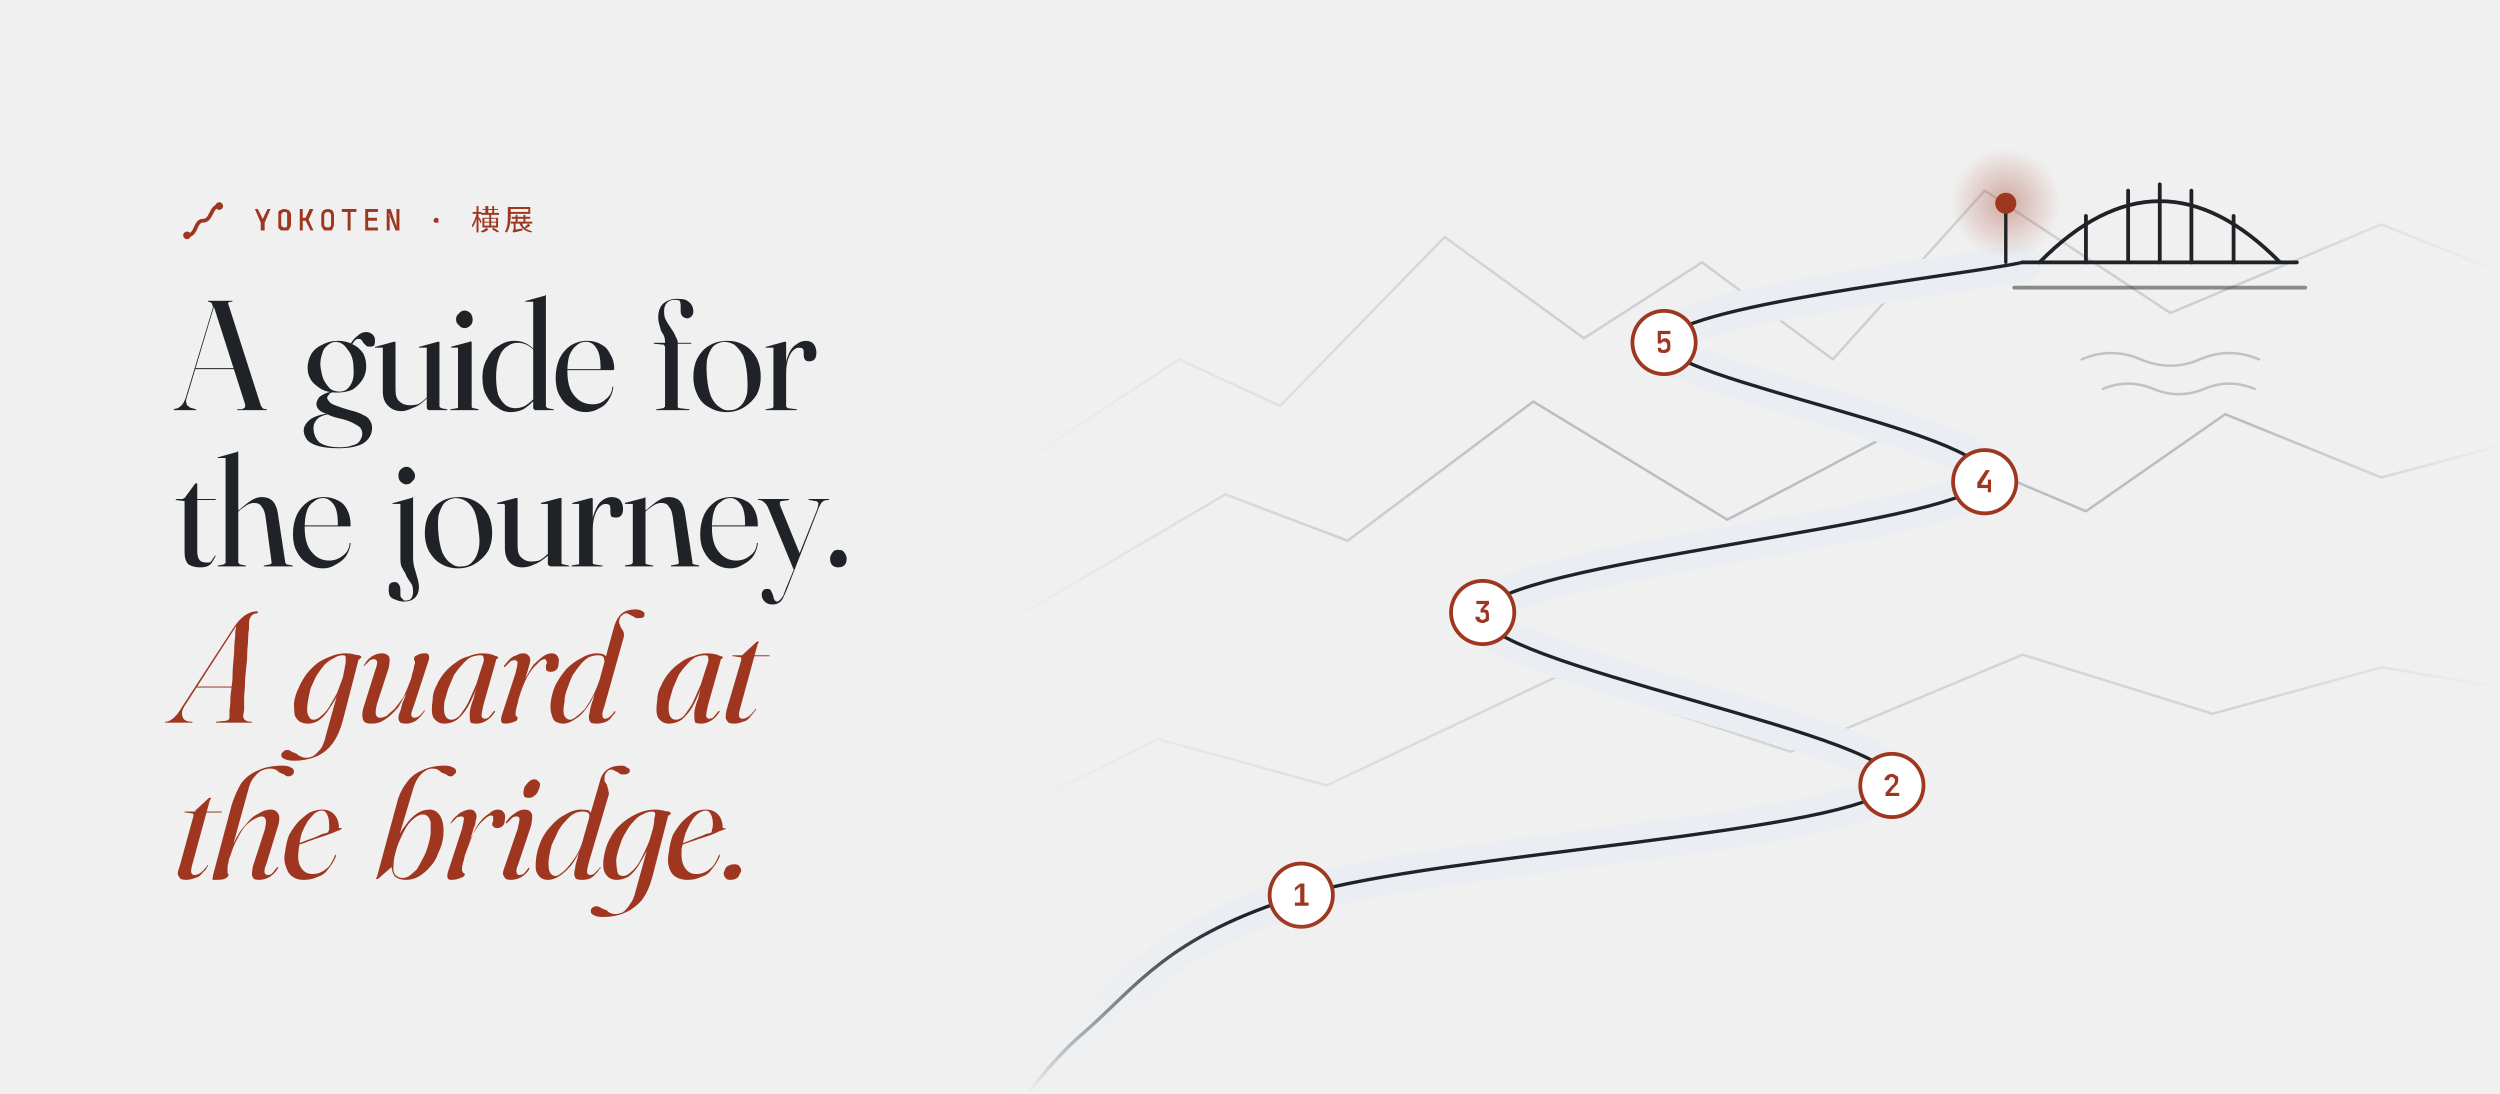
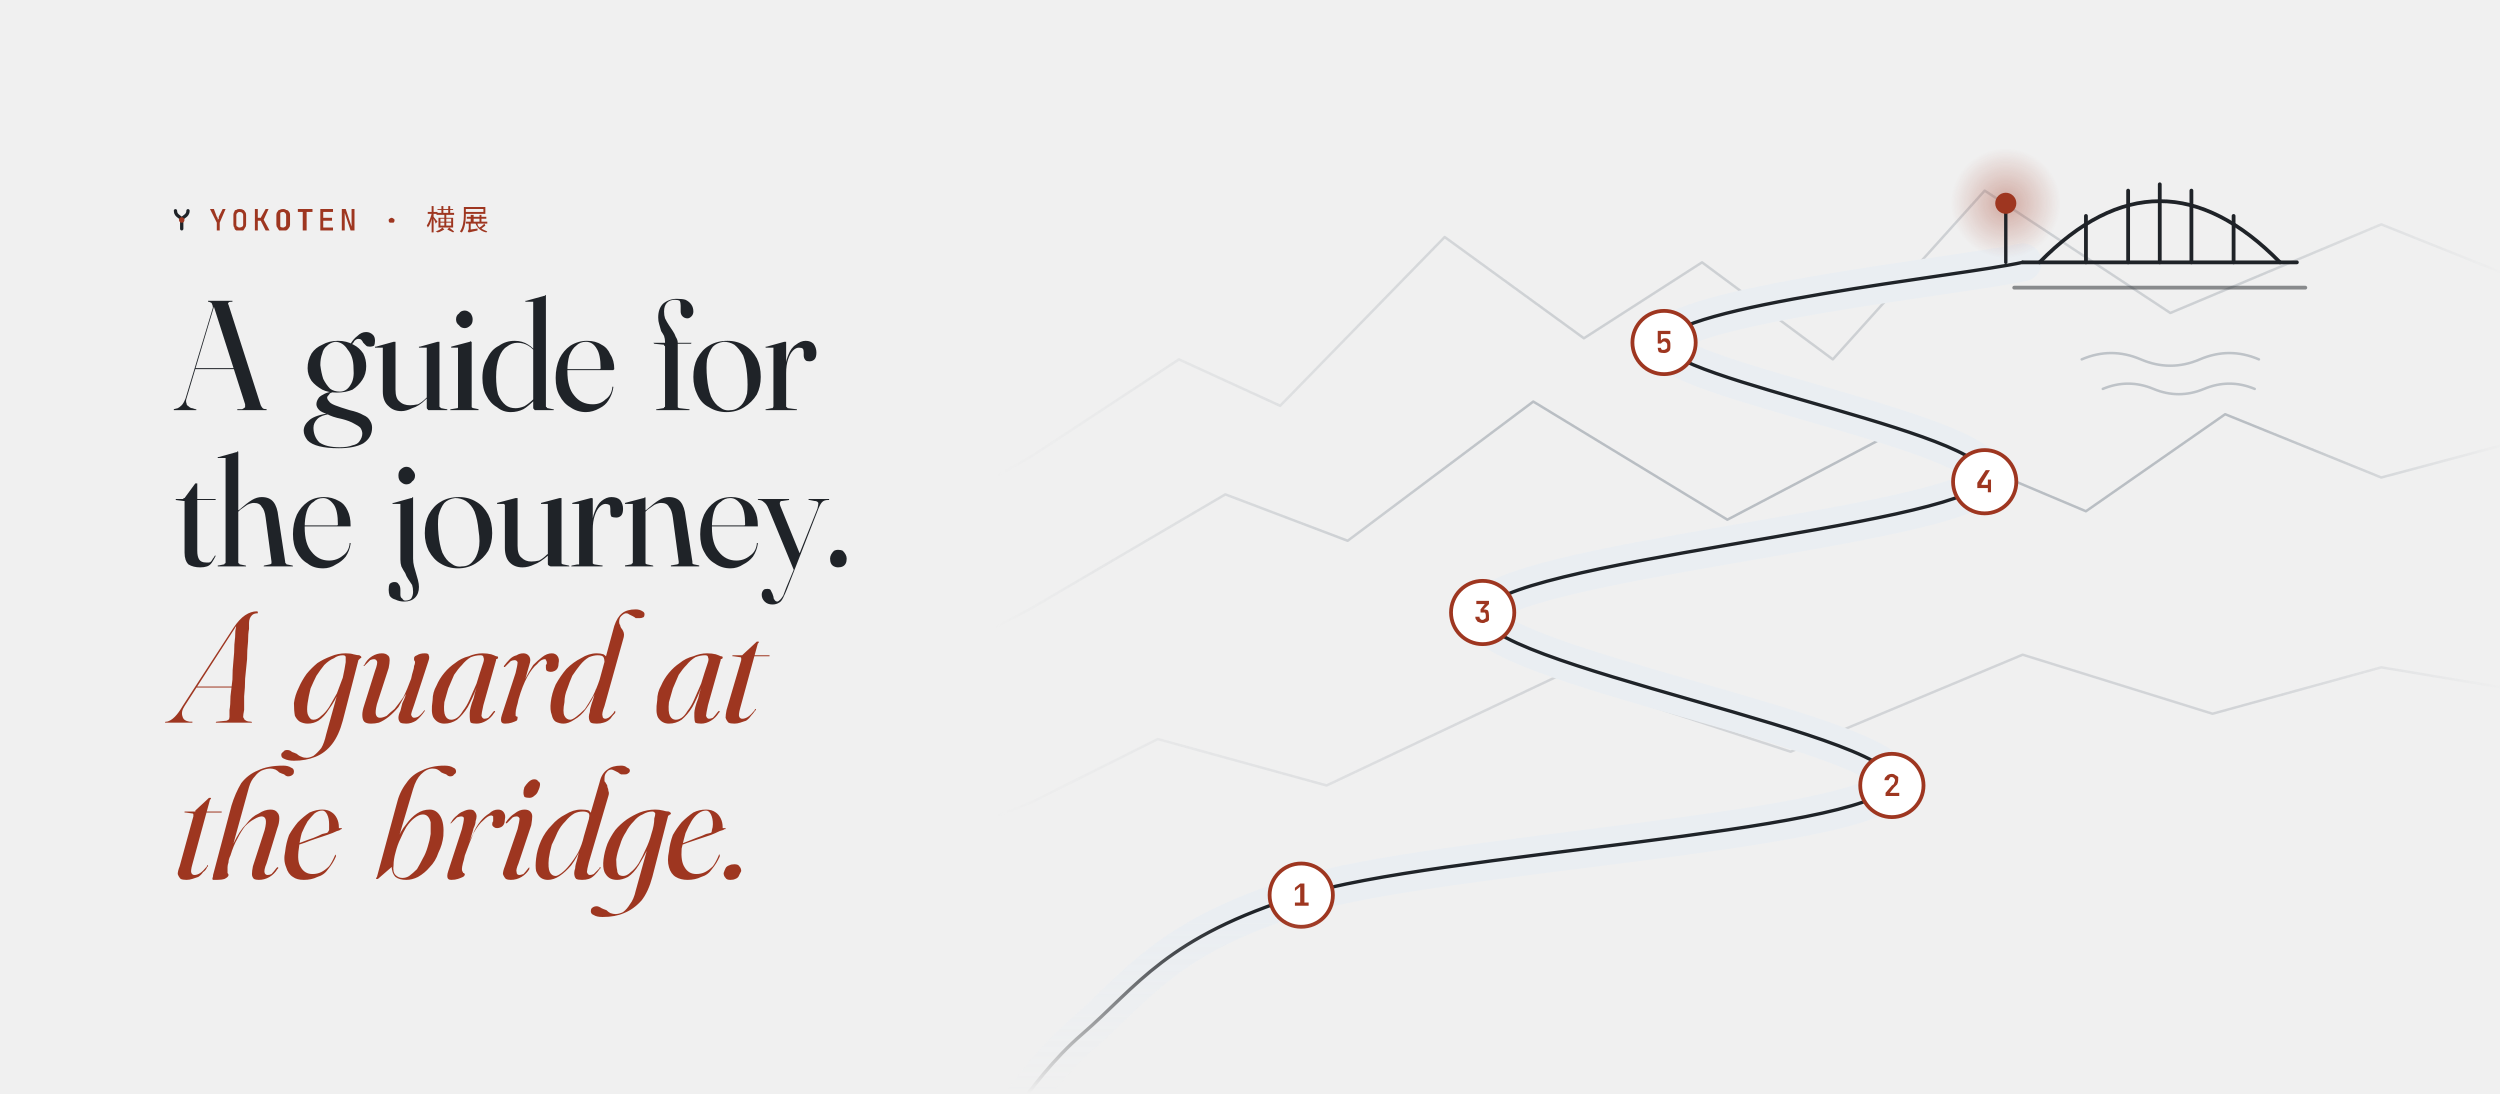
<svg xmlns="http://www.w3.org/2000/svg" viewBox="0 0 1280 560" width="1280" height="560" role="img" aria-label="yokoten: A guide for the journey. A guard at the bridge.">
  <defs>
    <linearGradient id="low" x1="0" x2="0" y1="0" y2="1">
      <stop offset=".84" stop-color="#fff" />
      <stop offset="1" stop-color="#fff" stop-opacity="0" />
    </linearGradient>
    <mask id="card">
      <rect width="1280" height="560" fill="url(#low)" />
    </mask>
    <linearGradient id="fade" x1="0" x2="1">
      <stop offset=".40" stop-color="#fff" stop-opacity="0" />
      <stop offset=".62" stop-color="#fff" />
      <stop offset=".9" stop-color="#fff" />
      <stop offset="1" stop-color="#fff" stop-opacity="0" />
    </linearGradient>
    <mask id="m">
      <rect width="1280" height="560" fill="url(#fade)" />
    </mask>
    <radialGradient id="halo">
      <stop offset="0" stop-color="#9e3620" stop-opacity=".38" />
      <stop offset="1" stop-color="#9e3620" stop-opacity="0" />
    </radialGradient>
  </defs>
  <style>
.ridge{fill:none;stroke:#8c959f;stroke-width:1.2;stroke-linejoin:round;stroke-linecap:round}
.road{fill:none;stroke:#1f2328;stroke-width:1.6;stroke-dasharray:.012 .008;stroke-linecap:round}
.ink{fill:none;stroke:#1f2328;stroke-linecap:round;stroke-linejoin:round}
@media (prefers-reduced-motion:no-preference){.road{animation:walk 40s linear infinite}.glow{animation:glow 3.6s ease-in-out infinite}}
@keyframes walk{to{stroke-dashoffset:-1}}
@keyframes glow{50%{opacity:.45}}
</style>
  <g mask="url(#card)">
    <g mask="url(#m)">
      <g transform="translate(528 22) scale(1.08)" class="ridge">
        <path d="M-60 230 L0 196 L70 150 L118 172 L196 92 L262 140 L318 104 L380 150 L452 70 L540 128 L640 86 L700 110" opacity=".35" />
        <path d="M-60 300 L0 268 L92 214 L150 236 L238 170 L330 226 L410 184 L500 222 L566 176 L640 206 L700 190" opacity=".55" />
        <path d="M-60 384 L0 360 L60 330 L140 352 L250 300 L360 336 L470 290 L560 318 L640 296 L700 306" opacity=".3" />
      </g>
    </g>
    <g transform="translate(528 22) scale(1.08)">
      <g class="ridge" opacity=".5">
        <path d="M498 150 q14 -6 28 0 t28 0 t28 0" />
        <path d="M508 164 q12 -5 24 0 t24 0 t24 0" />
      </g>
      <path d="M-30 540 C-21 528.3 -2.3 492.7 24 470 C50.3 447.3 64 423.7 128 404 C192 384.3 393.7 374.3 408 352 C422.3 329.7 206.7 294 214 270 C221.3 246 437.7 229.3 452 208 C466.3 186.7 297 159.3 300 142 C303 124.7 441.7 110.3 470 104" fill="none" stroke="#eaeef2" stroke-width="18" stroke-linecap="round" />
      <path class="road" d="M-30 540 C-21 528.3 -2.3 492.7 24 470 C50.3 447.3 64 423.7 128 404 C192 384.3 393.7 374.3 408 352 C422.3 329.7 206.7 294 214 270 C221.3 246 437.7 229.3 452 208 C466.3 186.7 297 159.3 300 142 C303 124.7 441.7 110.3 470 104" pathLength="1" />
      <g class="ink" stroke-width="1.8">
        <path d="M470 104 L600 104" />
        <path d="M478 104 Q535 46 592 104" />
        <path d="M500 104 L500 82 M520 104 L520 70 M535 104 L535 67 M550 104 L550 70 M570 104 L570 82" />
        <path d="M466 116 L604 116" opacity=".5" />
      </g>
      <circle class="glow" cx="462" cy="76" r="26" fill="url(#halo)" />
      <line x1="462" y1="104" x2="462" y2="80" stroke="#1f2328" stroke-width="1.6" stroke-linecap="round" />
      <circle class="glow" cx="462" cy="76" r="5" fill="#9e3620" />
      <g fill="#ffffff" stroke="#9e3620" stroke-width="1.8">
        <circle cx="128" cy="404" r="15" />
        <circle cx="408" cy="352" r="15" />
        <circle cx="214" cy="270" r="15" />
        <circle cx="452" cy="208" r="15" />
        <circle cx="300" cy="142" r="15" />
      </g>
      <path fill="#9e3620" d="M125 409l0-1.5l2.5 0l0-7.5l-2.5 2l0-1.5l2.5-2l2 0l0 9l2 0l0 1.5l-6.5 0zM405 357l0-1.5l3-3.5q1-.5 1-1q.5-1 .5-1.5q0-.5-.5-1q-.5-.5-1-.5q-1 0-1 .5q-.5 .5-.5 1l-2 0q0-1 .5-1.5q.5-.5 1-1q1-.5 2-.5q1 0 1.5 .5q1 .5 1.5 1q0 .5 0 1.5q0 1-.5 2q-.5 .5-1.5 1.5l-2 2.5l4.5 0l0 1.5l-6.5 0zM214 275q-1 0-2-.5q-.5 0-1-1q-.5-.5-.5-1.5l2 0q0 1 .5 1q0 .5 1 .5q.5 0 1-.5q.5 0 .5-1l0-.5q0-1-.5-1.5q-.5 0-1 0l-1 0l0-1.5l2-2.5l-4 0l0-1.5l6 0l0 1.5l-3 3l0-.5q1.5 0 2.5 .5q.5 1 .5 2.5l0 .5q0 1 0 1.5q-.5 1-1.5 1q-.5 .5-1.5 .5zM453.5 213l0-2l-5 0l0-2.5l4-6l2 0l-4 6.5l0 .5l3 0l0-2.5l1.5 0l0 6l-1.5 0zM300 147q-1.5 0-2.5-.5q-.5-1-.5-2l1.5 0q0 .5 .5 1q.5 0 1 0q.5 0 1-.5q.5 0 .5-1l0-1q0-.5-.5-1q-.5-.5-1-.5q-.5 0-1 .5q0 0-.5 .5l-1.5 0l0-6l6 0l0 1.5l-4.5 0l0 3l.5 0l-.5 .5q0-.5 .5-1q.5-.5 1.5-.5q1.5 0 2 1q.5 .5 .5 2l0 1q0 1.5-.5 2q-1 1-2.5 1z" />
    </g>
-     <g transform="translate(92 101) scale(.75)">
-       <path d="M5 26 C 12 26, 10 16, 16 16 S 21 6, 27 6" fill="none" stroke="#9e3620" stroke-width="2.6" stroke-linecap="round" />
-       <circle cx="5" cy="26" r="2.6" fill="#9e3620" />
-       <circle cx="27" cy="6" r="2.6" fill="#9e3620" />
+     <g transform="translate(87 106.2) scale(0.1888)">
+       <path d="M32 58V34M32 34C32 25 15 25 15 9M32 34C32 25 49 25 49 9" fill="none" stroke="#1f2328" stroke-width="9" stroke-linecap="round" stroke-linejoin="round" />
+       <circle cx="32" cy="34" r="7.5" fill="#9e3620" />
    </g>
-     <path fill="#9e3620" d="M133.5 118l0-4l-3-7l1.5 0l2 4q0 .5 .5 1q0 .5 0 .5q0 0 0-.5q.5-.5 .5-1l2-4l1.5 0l-3 7l0 4l-2 0zm12 0q-1 0-1.5 0q-1-.5-1.5-1.5q0-.5 0-1.5l0-5q0-1 0-1.5q.5-1 1.5-1q.5-.5 1.5-.5q1 0 2 .5q.5 0 1 1q.5 .5 .5 1.5l0 5q0 1-.5 1.5q-.5 1-1 1.5q-1 0-2 0zm0-1.5q1 0 1.5-.5q0 0 0-1l0-5q0-.5 0-1q-.5-.5-1.5-.5q-.5 0-1 .5q-.5 .5-.5 1l0 5q0 1 .5 1q.5 .5 1 .5zm8 1.5l0-11l1.5 0l0 4.5l1.5 0l2-4.5l2 0l-2.5 5.5l2.5 5.5l-1.5 0l-2.5-5l-1.5 0l0 5l-1.5 0zm14.5 0q-1 0-2 0q-.5-.5-1-1.5q-.5-.5-.5-1.5l0-5q0-1 .5-1.5q.5-1 1-1q1-.5 2-.5q1 0 1.5 .5q1 0 1 1q.5 .5 .5 1.5l0 5q0 1-.5 1.5q0 1-1 1.5q-.5 0-1.5 0zm0-1.5q.5 0 1-.5q.5 0 .5-1l0-5q0-.5-.5-1q-.5-.5-1-.5q-1 0-1.5 .5q-.5 .5-.5 1l0 5q0 1 .5 1q.5 .5 1.5 .5zm10 1.5l0-9.5l-3 0l0-1.5l7.5 0l0 1.5l-3 0l0 9.5l-1.5 0zm9 0l0-11l6.5 0l0 1.5l-5 0l0 3l4.5 0l0 1.5l-4.5 0l0 3.5l5 0l0 1.5l-6.5 0zm11 0l0-11l2 0l3 9q0-.5 0-1q0-.5 0-1.5q0-.5 0-1l0-5.5l1.5 0l0 11l-2 0l-3.5-9q0 .5 0 1q.5 .5 .5 1q0 1 0 1.5l0 5.5l-1.5 0zm25.5-4q-1 0-1 0q-.5-.5-.5-1q0-1 .5-1q0-.5 1-.5q.5 0 1 .5q0 0 0 1q0 .5 0 1q-.5 0-1 0zM249 116.5c-.5 1-2 1.5-3 2c.5 0 .5 .5 1 .5c1 0 2.5-1 3-1.5l-1-1zm3 1c1 .5 2 1 2.5 1.5l1-.5c-.5-.5-2-1.5-3-2l-.5 1zm-8-12l0 3l-2 0l0 1l2 0c-.5 2-1.5 4.5-2.5 6c0 0 .5 .5 .5 1c.5-1 1.5-2.5 2-4.5l0 7l1 0l0-7c.5 1 1 2 1 2.5l.5-1c0-.5-1-2-1.5-2.5l0-1.5l1.5 0l0 .5l4 0l0 1.5l-3.5 0l0 5l8 0l0-5l-3.5 0l0-1.5l4 0l0-1l-2.5 0l0-1.5l2 0l0-.5l-2 0l0-1.5l-1 0l0 1.5l-2 0l0-1.5l-1.5 0l0 1.5l-1.5 0l0 .5l1.5 0l0 1.5l-2 0l0-.5l-1.5 0l0-3l-1 0zm6 3.5l0-1.5l2 0l0 1.5l-2 0zm-2 5l2.5 0l0 1.5l-2.5 0l0-1.5zm3.5 0l2.5 0l0 1.5l-2.5 0l0-1.5zm-3.5-2l2.5 0l0 1.5l-2.5 0l0-1.5zm3.5 0l2.5 0l0 1.5l-2.5 0l0-1.5zm11.5 7l0 0c0 0 .5 0 4.5-1c0-.5 0-.5 0-1l-3.5 .5l0-3l2 0c1 2.5 3 4 6 4.5c0 0 .5-.5 .5-.5c-1.5-.5-2.5-1-3.5-1.5c1-.5 2-1 2.5-1.5l-1-1c-.5 .5-1.5 1.5-2 2c-.5-.5-1-1-1-2l5 0l0-1l-3.5 0l0-1.5l2.5 0l0-1l-2.5 0l0-1l-1 0l0 1l-3 0l0-1l-1 0l0 1l-2 0l0 1l2 0l0 1.5l-2.5 0l0 1l1.5 0l0 2.5c0 1-.5 1-.5 1.5c0 0 0 .5 .5 .5zm2-7l3 0l0 1.5l-3 0l0-1.5zm-3.5-5l9 0l0 1.5l-9 0l0-1.5zm-1.5-1l0 4.5c0 2.5 0 6-1.5 8c.5 .5 1 .5 1 .5c1.5-2 2-6 2-8.5l0-1l10 0l0-3.5l-11.5 0z" />
+     <path fill="#9e3620" d="M111 118l0-4l-3.5-7l2 0l1.5 4q.5 .5 .5 1q0 .5 0 .5q0 0 .5-.5q0-.5 0-1l2-4l1.5 0l-3 7l0 4l-1.5 0zm11.5 0q-1 0-1.5 0q-1-.5-1-1.5q-.5-.5-.5-1.5l0-5q0-1 .5-1.5q0-1 1-1q.5-.5 1.5-.5q1.5 0 2 .5q.5 0 1 1q.5 .5 .5 1.5l0 5q0 1-.5 1.5q-.5 1-1 1.5q-.5 0-2 0zm0-1.5q1 0 1.5-.5q.5 0 .5-1l0-5q0-.5-.5-1q-.5-.5-1.5-.5q-.5 0-1 .5q-.5 .5-.5 1l0 5q0 1 .5 1q.5 .5 1 .5zm8 1.5l0-11l1.5 0l0 4.5l1.5 0l2.5-4.5l1.5 0l-2.5 5.5l3 5.5l-2 0l-2.5-5l-1.5 0l0 5l-1.5 0zm14.5 0q-1 0-2 0q-.5-.5-1-1.5q-.5-.5-.5-1.5l0-5q0-1 .5-1.5q.5-1 1-1q1-.5 2-.5q1 0 1.5 .5q1 0 1.5 1q.5 .5 .5 1.5l0 5q0 1-.5 1.5q-.5 1-1.5 1.5q-.5 0-1.5 0zm0-1.5q.5 0 1-.5q.5 0 .5-1l0-5q0-.5-.5-1q-.5-.5-1-.5q-1 0-1.5 .5q0 .5 0 1l0 5q0 1 0 1q.5 .5 1.5 .5zm10 1.5l0-9.5l-2.5 0l0-1.5l7.5 0l0 1.5l-3 0l0 9.5l-2 0zm9 0l0-11l6.5 0l0 1.5l-5 0l0 3l4.5 0l0 1.5l-4.5 0l0 3.5l5 0l0 1.5l-6.5 0zm11 0l0-11l2 0l3 9q0-.5 0-1q0-.5 0-1.5q0-.5 0-1l0-5.5l1.5 0l0 11l-2 0l-3-9q0 .5 0 1q0 .5 0 1q0 1 0 1.5l0 5.5l-1.5 0zm25.5-4q-.5 0-1 0q-.5-.5-.5-1q0-1 .5-1q.5-.5 1-.5q.5 0 1 .5q.5 0 .5 1q0 .5-.5 1q-.5 0-1 0zM226.5 116.5c-1 1-2 1.5-3.5 2c.5 0 1 .5 1 .5c1 0 2.5-1 3.5-1.5l-1-1zm2.5 1c1 .5 2 1 3 1.5l.5-.5c-.5-.5-2-1.5-2.5-2l-1 1zm-8-12l0 3l-2 0l0 1l2 0c-.5 2-1.5 4.5-2.5 6c0 0 .5 .5 .5 1c1-1 1.5-2.5 2-4.5l0 7l1 0l0-7c.5 1 1 2 1 2.5l1-1c-.5-.5-1.5-2-2-2.5l0-1.5l1.5 0l0 .5l4 0l0 1.5l-3 0l0 5l7.5 0l0-5l-3.5 0l0-1.5l4 0l0-1l-2 0l0-1.5l1.5 0l0-.5l-1.5 0l0-1.5l-1 0l0 1.5l-2.5 0l0-1.5l-1 0l0 1.5l-2 0l0 .5l2 0l0 1.5l-2 0l0-.5l-2 0l0-3l-1 0zm6 3.5l0-1.5l2.5 0l0 1.5l-2.5 0zm-1.5 5l2 0l0 1.5l-2 0l0-1.5zm3 0l2.5 0l0 1.5l-2.5 0l0-1.5zm-3-2l2 0l0 1.5l-2 0l0-1.5zm3 0l2.5 0l0 1.5l-2.5 0l0-1.5zm11.5 7l0 0c0 0 .5 0 4.5-1c0-.5 0-.5 0-1l-3.5 .5l0-3l2.5 0c1 2.5 3 4 5.5 4.5c0 0 .5-.5 .5-.5c-1-.5-2.5-1-3-1.5c.5-.5 1.5-1 2-1.5l-.5-1c-.5 .5-1.5 1.5-2.5 2c-.5-.5-1-1-1-2l5 0l0-1l-3 0l0-1.5l2.5 0l0-1l-2.5 0l0-1l-1 0l0 1l-3 0l0-1l-1.5 0l0 1l-2 0l0 1l2 0l0 1.5l-2.5 0l0 1l1.5 0l0 2.5c0 1-.5 1-.5 1.5c0 0 .5 .5 .5 .5zm2.5-7l3 0l0 1.5l-3 0l0-1.5zm-4-5l9 0l0 1.5l-9 0l0-1.5zm-1-1l0 4.5c0 2.5-.5 6-2 8c.5 .5 1 .5 1 .5c1.5-2 2-6 2-8.5l0-1l10 0l0-3.5l-11 0z" />
    <path fill="#1f2328" d="M100 188.5l21 0l0 .5l-21.5 0l.5-.5zm.5 21.5q0 0 0 0q0 0 0 0l-11.5 0q0 0 0 0q0 0 0 0q0-.5 0-.5q0 0 0 0l2-.5q1-.5 2-1.5q1-1 2-3.5l14-46.5q0-1-.5-2q0-.5-1.5-1q-.5 0-.5 0q0 0 0-.5q0 0 0 0q0 0 0 0l12 0q.5 0 .5 0q0 0 0 0q0 .5 0 .5q-.5 0-.5 0q-1.5 0-1.5 .5q-.5 .5 0 1l16.5 51.5q.5 1 1 1.5q.5 .5 2 .5q0 0 0 0q0 0 0 .5q0 0 0 0q0 0 0 0l-14.5 0q0 0-.5 0q0 0 0 0q0-.5 0-.5q.5 0 .5 0l2 0q1-.5 1.5-1q0-.5 0-1.5l-16-50l.5-1.5l-14.5 48.5q-.5 1.5 0 2.5q0 1 1 1.5q1 1 2 1l1.5 .5q.5 0 .5 0q0 0 0 .5zm78.5 0q-5-1.5-7.5-2.5q-2.5-1-3-2q-1-1-1-2q0-.5 1-1.5q.5-1 1.5-1l0-.5q-3 .5-4.5 1.5q-2 1-2.5 2q-1 1.5-1 3q0 1.5 1.5 3q1 1 4 2q2.5 1.5 7.5 2.5q4 1 6.5 2.5q2 1 3 2q1 1.5 1 3q0 2-1.5 4q-1 1.5-3.5 2q-2.5 1-6.5 1q-7 0-10.5-2.5q-3-3-3-7.5q0-2.5 2-4.5q2-2 6.5-2.5l0-.5q-7.5 1-10.5 3.5q-3 2.5-3 5.5q0 2.5 2 5q2 2 6 3q4 1 10 1q8 0 12.5-2.5q4.5-3 4.5-8q0-2-1-3.5q-1-2-3.5-3q-2.5-1.5-7-2.5zm.5-33.5l.5 0q1-1 1.5-2q1-1 2-1q1 0 1.5 .5q.5 .5 1 1.5q1 1 1.5 1.5q.5 .5 2 .5q1 0 2-.5q.5-1 .5-2.5q0-2-1-3q-1.5-1.5-3.5-1.5q-2.5 0-4.5 2q-2 1.5-3.5 4l0 .5zm8 11q0-3.5-1.5-6.5q-2-3-5-4.5q-3.5-2-8-2q-4.5 0-8 2q-3.5 1.5-5.5 4.5q-2 3.5-2 7.5q0 3.5 2 6.5q2 2.5 5.5 4.5q3 1.5 7.5 1.5q4.5 0 8-1.5q3-2 5-5q2-3 2-7zm-16-12.5q4 0 6.5 4q3 3.5 3 9.5q.5 5.5-1.5 8.5q-2 3.5-5.5 3.5q-3 0-5-1.5q-2-2-3.5-5q-1-3-1.5-7q0-3.5 1-6q.5-2.5 2.5-4q1.5-1.5 4-2zm47 33.5l0-4.5l0-.5l0-25q0 0 0-.5q0 0-.5 0l-3 0q-.5 0-.5 0q0 0 0 0q0-.5 0-.5q0 0 .5 0l9-2.5q.5 0 .5 0q0 0 .5 0q0 0 0 0q0 0 0 0l0 33q0 .5 .5 .5q0 .5 .5 .5l2.5 .5q.5 0 .5 0q0 0 0 .5q0 0 0 0q0 0 0 0l-9.5 0q-.5 0-.5-.5q-.5 0-.5-1zm-22.5-8l0-22q0 0 0-.5q0 0-.5 0l-3 0q-.5 0-.5 0q0 0 0 0q0-.5 0-.5q0 0 .5 0l9-2.5q.5 0 .5 0q0 0 .5 0q0 0 0 0q0 0 0 0l0 24.5q0 4.5 2 6q2 2 5.5 2q1.5 0 4-.5q2-1 4-3l1-1l.5 0l-1.5 1.5q-3.5 3.5-7 4.5q-3 1.5-5.5 1.5q-4 0-6.5-2.5q-3-2.5-3-7.5zm45.5-25.5l0 33q0 .5 0 .5q.5 .5 1 .5l2.5 .5q0 0 0 0q0 0 0 .5q0 0 0 0q0 0 0 0l-14 0q0 0 0 0q-.5 0-.5 0q0-.5 .5-.5q0 0 0 0l3-.5q.5 0 .5-.5q0 0 0-.5l0-29.5q0-.5 0-.5q0 0 0 0l-3.5 0q0 0 0 0q0 0 0-.5q0 0 0 0q0 0 0 0l9.5-2.5q0 0 0 0q.5-.5 .5-.5q0 0 0 .5q.5 0 .5 0zm-3.5-7q-2 0-3-1.5q-1.5-1-1.5-3q0-2 1.5-3q1-1.5 3-1.5q1.5 0 3 1.5q1 1.5 1 3q0 2-1 3q-1.5 1.5-3 1.5zm35 37l0 0l0-50q0-.5 0-.5q0 0-.5 0l-3 0q-.5 0-.5 0q0 0 0-.5q0 0 0 0q0 0 .5 0l9-2.5q.5 0 .5 0q0-.5 0-.5q.5 0 .5 .5q0 0 0 0l0 56.5q0 .5 .5 .5q0 .5 .5 .5l2.5 .5q.5 0 .5 0q0 0 0 .5q0 0 0 0q0 0-.5 0l-9 0q-.5 0-.5-.5q-.5 0-.5-1l0-3.5zm-26-11.5q0-6 2.5-10q2-4.5 6-6.5q3.5-2.5 8-2.5q4 0 7 2q2.5 1.5 4.5 4.5l-.5 0q-1.5-2.5-4-4q-2.5-1.5-5.5-1.5q-3 0-5.5 2q-2.5 1.5-4 5.5q-1.5 4-1.5 10q0 5 1 9q1.5 3.5 4 5.5q2 1.5 5 1.5q2 0 4.5-1q2.5-1.5 5-4l.5 .5q-3.5 3.5-6 5q-3 1.5-6.5 1.5q-4 0-7-2.5q-3.5-2-5.5-6q-2-3.5-2-9zm67.5-4.5q0 0-.5 .5q0 0-.5 0l-24.5 0l0-.5l18 0q.5 0 .5-.5q0-7-2-10q-2-3.5-5.5-3.5q-3 0-5 2q-2 1.5-3.5 5q-1 3.5-1 8q0 8.5 3.5 12.5q3.5 4.5 9.5 4.5q4 0 6.5-2.5q3-2 3.5-6q0-.5 0-.5q0 0 .5 0q0 0 0 0q0 0 0 .5q-.5 3.5-2.5 6.5q-1.5 2.5-4.5 4q-3.5 2-7 2q-4.5 0-8-2.5q-3.5-2-5.5-6q-2-3.5-2-9q0-5.5 2-10q2-4 5.5-6.5q4-2.5 8.5-2.5q4.5 0 7.5 2q3 1.5 4.5 5q2 3 2 7.5zm32.5 19q0 .5 0 .5q.5 .5 1 .5l4.5 .5q.5 0 .5 0q0 0 0 .5q0 0-.5 0l-16.5 0q0 0 0 0q0 0 0 0q0-.5 0-.5q0 0 .5 0l3-.5q.5 0 .5-.5q.5 0 .5-.5l0-30.5q0-.5-.5-.5q0-.5 0-.5l-5-.5q0 0-.5-.5q0 0 0 0q0 0 0 0q.5 0 .5 0l6 0l-.5 0l0-.5q0-1.5-.5-3q-.5-1-1.5-2.5q-.5-1.5-1-3.5q-.5-1.5-.5-3.5q0-4.5 2.5-7q3-2.5 7-2.5q3 0 4.5 .5q2 1 3 2.5q1 1.5 1 3.5q0 1.5-1 2.5q-1 1-2 1q-1.5 0-2.5-1q-1-1-1-2.5l0-3q0-1.5-.5-2.5q-1-.5-2.5-.5q-2.5 0-4 1.5q-1.5 1.5-1.5 4.5q0 2 .5 3.5q1 2 2 3.5q1 1.5 2 3q1 1.5 1.5 3q1 1.5 1 3l0 .5l-.5-.5l7 0q0 0 .5 0q0 0 0 0q0 .5-.5 .5q0 0-.5 0l-6 0l0 32zm25.5-33.5q5 0 9 2.5q3.5 2 6 6.5q2 4 2 9.5q0 5-2 9q-2.5 4-6.5 6.5q-4 2.5-9 2.5q-5 0-9-2.5q-4-2-6-6.5q-2-4-2-9q0-5.5 2-9.5q2.5-4.5 6-6.5q4-2.5 9.5-2.5zm1.5 35.5q3 0 5.5-2.5q2-2 3-6q.5-4 0-10q-.5-5.5-2-9.5q-2-3.5-4.5-5.5q-2.5-1.5-5.5-1.5q-3.5 .5-5.5 2.5q-2 2.5-3 6.5q-.5 4 0 9.5q.5 5.5 2 9.5q2 4 4.5 5.5q2.5 2 5.5 1.5zm28-19q0-5.5 1.5-9q1.5-4 4-5.5q2.5-2 5-2q2.5 0 4 1.5q1.5 2 1.5 4.5q0 2.5-1 3.5q-1 1-2.5 1q-1.5 0-2-.5q-1-1-1-2.5l0-1.5q0-1.5-.5-2q-.5-.5-2-.5q-1.5 0-3 1.5q-1.5 1.5-2.5 4.5q-1 3-1 7l-.5 0zm.5-15.5l0 13.5l0 19q0 .5 .5 .5q0 .5 .5 .5l4 .5q0 0 .5 0q0 0 0 .5q0 0-.5 0q0 0 0 0l-15.5 0q0 0 0 0q0 0 0 0q0-.5 0-.5q0 0 .5 0l2.5-.5q.5 0 .5 0q.5-.5 .5-1l0-29.5q0-.5 0-.5q-.5 0-.5 0l-3.5 0q0 0 0-.5q0 0 0 0q0 0 0 0q0 0 .5 0l9-2.5q.5 0 .5 0q0 0 0 0q.5 0 .5 0q0 0 0 .5zM94 256.5l-4-.5q0 0 0-.5q-.5 0-.5 0q0 0 .5 0q0 0 0 0l3.5 0q.5 0 .5-.5q.5 0 .5 0l5.5-7.5q0 0 0 0q.5 0 .5 0q0 0 0 0q.5 0 .5 0l0 34.5q0 3 1 4.5q1 1.5 3.5 1.5q.5 0 1.5 0q.5 0 1-.5q.5-.5 1-1.5q.5-.5 1-1.5q0-.5 0 0q.5 0 .5 0q-1 2-2 3.5q-1 1.5-2.5 2q-1.5 .5-3.5 .5q-3.5 0-6-1.5q-2-2-2-6l0-25.5q0-.5 0-1q-.5 0-.5 0zm4.5-.5l.5-.5l11 0q0 0 0 0q.5 0 .5 0q0 .5-.5 .5q0 0-.5 0l-11 0zm23.5-24.5l0 56.5q0 .5 .5 .5q0 .5 .5 .5l2.5 .5q.5 0 .5 .5q0 0-.5 0l-14 0q0 0 0 0q0 0 0 0q0-.5 0-.5q0 0 .5 0l2.5-.5q.5 0 .5-.5q.5 0 .5-.5l0-53q0-.5 0-.5q0 0-.5 0l-3 0q-.5 0-.5 0q0 0 0-.5q0 0 0 0q0 0 .5 0l9-2.5q.5 0 .5 0q0-.5 0-.5q.5 0 .5 .5q0 0 0 0zm-.5 31l-.5-.5l1.5-1q4-3.5 6.5-5q2.5-1.5 5-1.5q4 0 6 2.5q2 2.5 2.5 7.5l3.5 23q0 1 .5 1q0 .5 .5 .5l2.5 .5q0 0 0 0q.5 0 .5 .5q0 0-.5 0q0 0 0 0l-14.5 0q0 0 0 0q0-.5 .5-.5l2.5-.5q.5 0 1-.5q0-.5 0-1l-3-22.5q-.5-4-2-5.5q-1-2-4-2q-1.5 0-3.5 1q-1.5 1-3.5 2.5l-1.5 1.5zm58 6.5q0 0 0 .5q0 0-.5 0l-24.5 0l0-.5l18 0q.5 0 .5-.5q0-7-2-10q-2.5-3.5-5.5-3.5q-3 0-5 2q-2.5 1.5-3.5 5q-1 3.5-1 8q0 8.5 3.5 12.5q3.5 4.5 9 4.5q4 0 7-2.5q3-2 3.5-6q0-.5 0-.5q0 0 0 0q.5 0 .5 0q0 0 0 .5q-.5 3.5-2.5 6.5q-2 2.5-5 4q-3 2-6.5 2q-5 0-8-2.5q-3.5-2-5.5-6q-2-3.5-2-9q0-5.5 2-10q2-4 5.5-6.5q3.5-2.5 8.5-2.5q4 0 7.5 2q3 1.5 4.5 5q1.5 3 1.5 7.5zm32 17q0 2 .5 4q.5 2 1 3.5q.5 2 1 3.5q.5 2 .5 3.5q0 3.5-2 5.5q-2 2-5.5 2q-2.5 0-4.5-1q-2-.5-3-2q-.5-1.5-.5-3q0-2 .5-3q1-1 2.5-1q1.5 0 2 1q1 1 1 3l0 2.5q0 1.5 1 2q.5 1 1.5 1q2 0 3-1q1-1.5 1-3.5q0-2-.5-3.5q-1-1.5-2-3q-1-1.5-1.5-3q-1-1.5-2-3.5q-.5-1.5-.5-3.5l0-28q0-.5 0-.5q0 0-.5 0l-3 0q-.5 0-.5 0q0 0 0-.5q0 0 0 0q0 0 .5 0l9-2.5q.5 0 .5 0q0-.5 .5-.5q0 0 0 .5q0 0 0 0l0 31zm-3.5-38q-1.5 0-3-1.5q-1-1-1-3q0-2 1-3q1.5-1.5 3-1.5q2 0 3 1.5q1.5 1.5 1.5 3q0 2-1.5 3q-1 1.5-3 1.5zm27 6.5q5 0 9 2.5q3.5 2 6 6.5q2 4 2 9.5q0 5-2 9q-2.5 4-6.5 6.5q-4 2.5-9 2.5q-5 0-9-2.5q-3.5-2-6-6.5q-2-4-2-9q0-5.5 2-9.5q2.5-4.5 6-6.5q4-2.5 9.5-2.5zm1.5 35.5q3.5 0 5.5-2.5q2-2 3-6q1-4 0-10q-.5-5.5-2-9.5q-1.5-3.5-4.5-5.5q-2.5-1.5-5.5-1.5q-3.5 .5-5.5 2.5q-2 2.5-3 6.5q-.5 4 0 9.5q.5 5.5 2 9.5q2 4 4.5 5.5q2.5 2 5.5 1.5zm44-1.5l0-4.5l0-.5l0-25q0 0 0-.5q0 0 0 0l-3.5 0q0 0 0 0q0 0 0 0q0-.5 0-.5q0 0 0 0l9.5-2.5q0 0 0 0q.5 0 .5 0q0 0 0 0q.5 0 .5 0l0 33q0 .5 0 .5q.5 .5 1 .5l2.5 .5q0 0 0 0q.5 0 .5 .5q0 0-.5 0q0 0 0 0l-9 0q-.5 0-1-.5q-.5 0-.5-1zm-22-8l0-22q0 0-.5-.5q0 0 0 0l-3.5 0q0 0 0 0q0 0 0 0q0-.5 0-.5q0 0 0 0l9.5-2.5q0 0 .5 0q0 0 0 0q0 0 .5 0q0 0 0 0l0 24.5q0 4.5 2 6q2 2 5 2q2 0 4-.5q2-1 4-3l1.5-1l0 0l-1 1.5q-4 3.5-7 4.5q-3 1.5-6 1.5q-4 0-6.5-2.5q-2.5-2.5-2.5-7.5zm44.5-9.5q0-5.5 1.5-9q1.5-4 3.5-5.5q2.5-2 5-2q3 0 4.5 1.5q1.5 2 1.5 4.5q0 2.5-1 3.5q-1 1-2.5 1q-1.5 0-2.5-.5q-.5-1-.5-2.5l0-1.5q0-1.5-.5-2q-1-.5-2-.5q-1.5 0-3 1.5q-1.5 1.5-2.5 4.5q-1 3-1 7l-.5 0zm.5-15.5l0 13.5l0 19q0 .5 0 .5q.5 .5 1 .5l3.5 .5q.5 0 .5 0q0 0 0 .5q0 0 0 0q0 0 0 0l-15.5 0q0 0 0 0q-.5 0-.5 0q0-.5 .5-.5q0 0 0 0l2.5-.5q.5 0 1 0q0-.5 0-1l0-29.5q0-.5 0-.5q0 0-.5 0l-3 0q0 0 0-.5q-.5 0-.5 0q0 0 .5 0q0 0 0 0l9.5-2.5q0 0 0 0q.5 0 .5 0q0 0 0 0q.5 0 .5 .5zm27-.5l0 33q0 .5 0 .5q.5 .5 1 .5l2.5 .5q.5 0 .5 .5q0 0-.5 0l-14 0q0 0 0 0q0 0 0 0q0-.5 0-.5q0 0 0 0l3-.5q.5 0 .5-.5q.5 0 .5-.5l0-29.5q0-.5 0-.5q-.5 0-.5 0l-3.5 0q0 0 0 0q0 0 0-.5q0 0 0 0q0 0 0 0l9.5-2.5q.5 0 .5 0q0-.5 0-.5q.5 0 .5 .5q0 0 0 0zm-.5 7.5l-.5-.5l1.5-1q4-3.5 6.5-5q2.5-1.5 5-1.5q4 0 6 2.5q2 2.5 2.5 7.5l3.5 23q0 1 0 1q.5 .5 1 .5l2.5 .5q0 0 0 0q0 0 0 .5q0 0 0 0q0 0 0 0l-14.5 0q0 0 0 0q0-.5 0-.5l3-.5q.5 0 1-.5q0-.5 0-1l-3-22.5q-.5-4-2-5.5q-1-2-4-2q-1.5 0-3.5 1q-1.5 1-3.5 2.5l-1.5 1.5zm58 6.5q0 0 0 .5q0 0-.5 0l-24.5 0l0-.5l18 0q.5 0 .5-.5q0-7-2-10q-2.5-3.5-5.5-3.5q-3 0-5 2q-2.5 1.5-3.5 5q-1 3.5-1 8q0 8.5 3.5 12.5q3.5 4.5 9 4.5q4 0 7-2.5q3-2 3.5-6q0-.5 0-.5q0 0 0 0q.5 0 .5 0q0 0 0 .5q-.5 3.5-2.5 6.5q-2 2.5-5 4q-3 2-6.5 2q-4.5 0-8-2.5q-3.5-2-5.5-6q-2-3.5-2-9q0-5.5 2-10q2-4 5.5-6.5q3.5-2.5 8.5-2.5q4 0 7.5 2q3 1.5 4.5 5q1.5 3 1.5 7.5zm21.5 14.5l-3 8.5l-13-31.5q-1-2.5-2.5-3.5q-1-1-2.5-1q-.5 0-.5-.5q0 0 0 0q0 0 0 0q0 0 0 0l16 0q0 0 0 0q0 0 0 0q0 0 0 .5q0 0 0 0l-3.5 .5q-1 0-1 .5q-.5 .5 0 2l10 24.5zm-7 17.5l5-12l0-1l11-27.5q.5-2 .5-3q-.5-1-2-1l-2.5-.5q0 0-.5 0q0 0 0-.5q0 0 0 0q.5 0 .5 0l9.5 0q.5 0 .5 0q0 0 0 0q0 0 0 .5q0 0-.5 0q-2 0-3 1q-1 1-2 3.5l-16 41q-1 2.5-2 4.5q-1 2-2 2.5q-1.5 1-3.5 1q-2.5 0-4-1.5q-1.5-1.5-1.5-3.5q0-1.5 1-2.5q.5-.5 2-.5q1 0 1.5 .5q.5 1 1 2l.5 1.5q0 1 .5 1.5q.5 1 1.5 1q.5 0 1.5-1q.5-.5 1.5-2q.5-1.5 1.5-4zm26.5-10.5q-1 0-2-.5q-1-.5-1.5-1.5q-.5-1-.5-2.5q0-1 .5-2q.5-1 1.5-2q1-.5 2-.5q1.5 0 2.5 .5q1 1 1.5 2q.5 1 .5 2q0 1.5-.5 2.5q-.5 1-1.5 1.5q-1 .5-2.5 .5z" />
    <path fill="#9e3620" d="M94.5 361.5q-2 3-1 5.5q.5 2 3.5 2.5l1 0q.5 0 .5 0q0 0 0 0q0 .5 0 .5q0 0-.5 0l-13 0q0 0 0 0q-.5 0-.5 0q0-.5 .5-.5q0 0 .5 0q2-.5 4-2.5q2-2 4-5.5l26-40q3-4.5 6-6.5q3-2 6-2q.5 0 .5 .5q0 0 0 0q0 0 0 0q0 .5 0 .5q-2 0-3 1q-1.5 1.5-1.5 4q0 .5 0 3q-.5 2.5-.5 6.5q-.5 4.5-.5 9q-.5 5-1 10q0 4.5-.5 9q0 4 0 7q-.5 2.5-.5 3.5q0 .5 .5 1q0 .5 1 1q1 .5 2.5 .5q.5 0 .5 .5q0 0 0 0q-.5 0-.5 0l-17.5 0q0 0 0 0q-.5 0-.5 0q0-.5 .5-.5q0 0 0 0l5-.5q1-.5 1-.5q.5-.5 .5-1.5q0-.5 0-3.5q.5-2.5 .5-7q.5-4 1-8.5q0-5 .5-9.5q.5-4.5 .5-8.5q.5-4 .5-7q.5-2.5 .5-3.5l.5 0q0 0-.5 .5q0 0 0 .5q-.5 .5-1 1.5l-25.5 39.5zm5.5-9.5l.5-.5l20.5 0l0 .5l-21 0zm75.5 17q-2 7.5-5.5 12q-3.5 4.5-8.5 6.5q-5 2-11 2q-3 0-5-1q-1.5-.5-1.5-2q0-1 1-1.5q.5-1 2-1q1.5 0 2.5 1q1.5 .5 2.5 1q1 1 2.5 1.5q1 .5 2.5 .5q1.5 0 3.5-1q2-1.5 4-4q1.5-2.5 2.5-7l6.5-23.5l.5 .5q-2.5 6-5.5 10q-2.5 4-5.5 6q-2.5 1.5-5.5 1.5q-2 0-4-1q-1.5-1-2.5-3q-.5-2.5-.5-6.5q.5-4 2.5-8q1.5-3.5 4-7q2.5-3 5.5-5.5q3-2 7-3.5q3.5-1.5 7.5-1.5q2.5 0 4 .5q2 .5 3 .5q1 .5 1 1q0 .5-.5 .5q0 0-.5 .5q0 0-.5 .5l-8 31zm-18-9q-.5 3.5 0 5.5q.5 1.5 1.5 2.5q.5 .5 1.5 .5q2 0 4-2q2-1.5 4-4.5q2-3.5 4-7q1.5-4 3-8q1-4.5 1.5-8q0-1.5 0-2.5q0-1-1.5-1q-2.5 0-4.5 1.5q-2.5 1-5 3.5q-2 2.5-4 5.5q-1.5 3-3 6.5q-1 4-1.5 7.5zm60 3.5q0 0 0 .5q0 0 0 0q-2 3-4.5 5q-2.5 1.5-5 1.5q-2 0-3-.5q-1-1-1-2.5q0-1.5 1-3.5q.5-2 1-4q1-2 1.5-3.5q.5-2 .5-2.5l.5 0q-2.5 4.5-4.5 8q-2.5 3-5 5q-2.5 2-5 3q-2 .5-4 .5q-2.5 0-3.5-1q-1-1-1-3.5q0-2 1-5l5.5-17.5q1.5-4 1-5q-.5-1-1.5-1q-1 0-2 .5q-1 1-3 3q0 0 0 0q0 0 0 0q-.5 0-.5 0q0 0 .5-.5q1.5-3 4-4.5q2.5-1.5 5-1.5q2 0 3 1q1 .5 1 2.5q0 1.5-.5 4l-6 18.5q-1 4-.5 5.5q.5 1.5 2 1.5q1.5 0 3.5-1q1.5-1.5 4-3.5q2-2.5 4.5-6q2-4 4-9.5q.5-2.5 1-4q.5-1.5 .5-2.5q.5-1 .5-2q0-.5-.5-1q0 0 0-1q0-1 1.5-1.5q1.5-1 4-1q2 0 2 1q.5 1 0 2.5l-7.5 23q-1.5 4-1.5 5q.5 1.5 1.5 1.5q1 0 2-.5q1.5-1 3-3q.5-.5 .5-.5q0 0 0 0zm30-2.5q-1 4.5-1 5.5q.5 1.5 1.5 1.5q1 0 2-.5q1-1 2.5-3q.5-.5 .5-.5q0 0 0 0q.5 0 .5 .5q0 0-.5 .5q-1.5 2.5-4 4q-2.5 1.5-5 1.5q-2 0-3-.5q-.5-1-.5-3q0-.5 0-2q0-1 .5-3q.5-2 1.5-4.5q.5-2.5 1.5-5.5l0 0q-2 5.5-4.5 10q-2.5 4-5.5 6.5q-3 2-6.5 2q-3.5 0-5.5-3q-1.5-2.5-.5-9q0-4 2-7.5q1.5-3.5 4-6.5q2.5-3 5.5-5q3-2.5 7-3.5q3.5-1.5 7-1.5q2.5 0 4.5 .5q1.5 .5 2.5 1q1 0 1 .5q0 .5 0 .5q-.5 .5-1 .5q0 0 0 .5l-6.5 23zm-20-1.5q-.5 5 .5 7q1 2 3 2q1.5 0 3-1q1.5-1 3-3.5q2-2.5 3.5-6q1.5-3.5 3.5-8q1.5-5 3.5-11q.5-1.5 0-2.5q0-1-1.5-1q-2.5 0-5 1q-2.5 1.5-4.5 4q-2 2-4 5q-1.5 3.5-3 7q-1 3.5-2 7zm30.5-18q0 0 0 0q0 0 0-.5q1.5-2 3-3.5q1.5-1.5 3.5-2q1.5-1 3.5-1q1.5 0 2.5 1q1 1 1 2.5q0 1-.5 2.5q-.5 1.5-1 3.5q-.5 2-1.5 5q-1 2.5-2.5 6.5l0 0q1.5-4.5 3-8q2-4 4-7q2.5-2.5 4.5-4q2.5-2 5-2q2 0 3 1.5q1 1.5 .5 3.5q0 1.5-.5 2.5q-.5 1-1.5 1.5q-1 .5-2 .5q-1 0-2-.5q-.5-.5-.5-1.5q0-1 0-1.5q.5-.5 .5-1q0-1-.5-1.5q0-.5-.5-.5q-2 0-4 2.5q-2.5 2-5 6.5q-2.5 4.5-4.5 11.5q-.5 2.5-1 4q-.5 2-.5 3q0 1 0 1.5q.5 .5 1 .5q0 .5 0 .5q0 1-.5 1.5q-1 .5-2.5 1q-1.5 .5-3.5 .5q-1 0-1.5-.5q-.5-.5-.5-1.5q0-1 .5-2.5l7-21.5q1-4 1-5.5q-.5-1-1.5-1q-1 0-2 .5q-1 1-3 3q0 0 0 0q-.5 0-.5 0zm53-2.5l-1.5 0q0-1.5-.5-2.5q-.5-1-3-1q-2 0-4.5 1q-2.5 1.5-4.5 4q-2 2.5-4 5.5q-1.5 3.5-2.5 6.5q-1.5 3.5-1.5 7q-1 5 0 7q1 2 3 2q1 0 3-1.5q2-1.5 4.5-4q2-3 4-6.5q2-4 3.5-8.5l7.5-27.5q1.5-4.5 4-6.5q2.5-2 7-2q2 0 3.5 1q1 .5 1 1.5q0 1-.5 1.5q-1 .5-2 .5q-1 0-2 0q-.5-.5-1.5-1q-1-.5-2-1q-.5-.5-1.5-.5q-1 0-2.5 1.5q-1 1-1 3q0 1 .5 1.5q0 .5 .5 1.5q.5 .5 1 1.5q.5 1 .5 2q0 1-.5 2.5l-9.5 34q-1.5 4-1 5q0 1.5 1.5 1.5q.5 0 1.5-.5q1.5-1 3-3q0-.5 .5-.5q0 0 0 0q0 0 0 .5q0 0 0 .5q-1.5 1.5-2.5 3q-1.5 1.5-3.5 2q-1.5 .5-3.5 .5q-2 0-3-.5q-1-1-1-3q0-1 .5-2.5q0-1.5 1-4.5q1-2.5 2-7l.5 0q-2.5 6-5.5 10q-2.5 3.5-6 5.5q-3 2-5.5 2q-2 0-4-1q-1.5-1-2-3.5q-1-2.5-.5-6.5q.5-4.5 2.5-9q2.5-4.5 5.5-8q3.5-3.5 7.5-5.5q4-2.5 8-2.5q2 0 3.5 .5q1.5 1 2 2q.5 1 0 2zm51.5 22q-1 4.5-1 5.5q.5 1.5 1.5 1.5q1 0 2-.5q1-1 2.5-3q.5-.5 .5-.5q0 0 0 0q.5 0 .5 .5q0 0-.5 .5q-1.5 2.5-4 4q-2.5 1.5-5 1.5q-2 0-3-.5q-.5-1-.5-3q0-.5 0-2q0-1 .5-3q.5-2 1.5-4.5q.5-2.5 1.5-5.5l0 0q-2 5.5-4.5 10q-2.5 4-5.5 6.5q-3 2-6.5 2q-3.5 0-5.5-3q-1.5-2.5-.5-9q0-4 2-7.5q1.5-3.5 4-6.5q2.5-3 5.5-5q3-2.5 7-3.5q3.5-1.5 7-1.5q2.5 0 4.5 .5q1.5 .5 2.5 1q1 0 1 .5q0 .5 0 .5q-.5 .5-1 .5q0 0 0 .5l-6.5 23zm-20-1.5q-.5 5 .5 7q1 2 3 2q1.5 0 3-1q1.5-1 3-3.5q2-2.5 3.5-6q1.5-3.5 3.5-8q1.5-5 3.5-11q.5-1.5 0-2.5q0-1-1.5-1q-2.5 0-5 1q-2.5 1.5-4.5 4q-2 2-4 5q-1.5 3.5-3 7q-1 3.5-2 7zm36.5-23l-3.5-.5q-.5 0-.5 0q0 0 0-.5q0 0 0 0q0 0 .5 0l4 0q.5 0 .5 0q.5-.5 .5-.5l7-6.5q0 0 0 0q.5 0 .5 0q0 0 .5 0q0 0 0 0q0 .5 0 .5q0 0-.5 .5l-9 33q-1 3.5-.5 4.5q.5 1 1.5 1q1.5 0 3-1q1.5-1 3.5-3.5q0 0 0-.5q0 0 .5 0q0 0 0 .5q0 0-.5 .5q-1 1.5-2 2.5q-1 1.5-2.5 2.5q-1.5 .5-3 1q-1.5 .5-3 .5q-2 0-3-.5q-1-1-1.5-2.5q0-1.5 .5-4l7.5-25.5q0-.5 0-1q0-.5-.5-.5zm6-.5l0-.5l9 0q0 0 0 0q0 .5 0 .5q0 0-.5 0l-8.5 0zM98.5 416.5l-3.5-.5q-.5 0-.5 0q0 0 0-.5q0 0 0 0q.5 0 .5 0l4.5 0q0 0 .5 0q0-.5 0-.5l7-6.5q0 0 .5 0q0 0 0 0q0 0 .5 0q0 0 0 0q0 .5 0 .5q0 0-.5 .5l-9 33q-1 3.5-.5 4.5q.5 1 1.5 1q1.5 0 3-1q1.5-1 3.5-3.5q0 0 0-.5q0 0 .5 0q0 0 0 .5q0 0-.5 .5q-.5 1.5-2 2.5q-1 1.5-2.5 2.5q-1.5 .5-3 1q-1.5 .5-3 .5q-2 0-3-.5q-1-1-1.5-2.5q0-1.5 1-4l7-25.5q0-.5 0-1q0-.5-.5-.5zm6-.5l.5-.5l8.5 0q0 0 0 0q0 .5 0 .5q0 0-.5 0l-8.5 0zm13.5 22q1.5-5 3.5-8.5q2-4 4-6.5q2.5-2.5 4.5-3.5q2.5-1.5 4-1.5q1.5 0 2 1.5q.5 1.5-.5 5.5l-6 18.5q-.5 2.5-.5 4q0 1.5 1 2.5q1 .5 2.5 .5q3 0 5.5-1.5q2.5-1.5 4-4q.5-.5 .5-.5q0-.5-.5-.5q0 0 0 0q0 0-.5 .5q-1.5 2-2.5 3q-1 .5-2 .5q-1 0-1.5-1q-.5-1.5 1-5l5.5-18q1-2.5 1-5q0-2-1-3q-1-1.5-3.5-1.5q-3 0-6 2q-3.5 1.5-6.5 5.5q-3.5 3.5-6.5 10l0 0l8-29q1-3.5 3-5.5q1.5-2 3.5-3q2.5-1 4.5-1q1 0 2.5 .5q1 .5 2 1.5q1 .5 2.5 1q1 1 2 1q1.5 0 2.5-1q.5-.5 .5-1.5q0-1.5-1.5-2q-1.5-1-4-1q-8 0-13 2.5q-5 2-8.5 6.5q-3 5-5 11.5l-9 34q-.5 1.5-.5 2.5q-.5 1 0 1.5q.5 0 2 0q2.5 0 4-.5q2-1 2-2q0-.5-.5-1q0-.5 0-1q0-.5 0-2q0-1 .5-2.5q0-1.5 1-3.5zm31.5-5q0 0 1.5-.5q1.5-.5 4-1.5q2.5-1 5.5-2q2.5-1 4.5-2q2.5-.5 3.5-1l-1 .5q.5-.5 1-1.5q0-1.5 0-3q0-3-1-5q-1-2-2.5-2q-2 0-4 1.5q-1.5 1.5-3.5 4q-1.5 2.5-3 6q-1 3.5-1.5 8q-1 6.5 1 9.5q2 3.5 6 3.5q2.5 0 4.5-1q2-1 4-3q1.5-2 3-5.5q0 0 0 0q.5-.5 .5-.5q0 0 0 .5q0 0 0 .5q-1.5 3.5-4 6.5q-2 3-5.5 4q-3 1.5-7 1.5q-3.5 0-5.5-1.5q-2.5-1.5-3.5-5q-1.5-3.5-.5-8q.5-4.5 2-8.5q2-3.5 4.5-6.5q3-3 6-5q3.5-1.5 6.5-1.5q3 0 5 1.5q1.5 1 2.5 3q1 2 1 4.5q0 .5 0 .5q.5 0 1 0q.5 0 .5 0q0 0 0 .5q0 0 0 0q0 0-.5 0q0 .5-2 1q-2 1-5 2q-3 1-6 2q-3 1-5.5 2q-3 1-4.5 1.5q-2 1-2 1l0-1zm62-29l-8 27l-.5 0q2-5.5 5-9q2.5-3.5 5.5-5.5q3-2 6.5-2q3.5 0 5.5 3.5q2 3.5 1.5 10q-.5 4.5-2.5 8.5q-1.5 4.5-4.5 7.5q-2.5 3-6 5q-3 1.5-6 1.5q-3.5 0-5.5-1.5q-2-2-2-6l.5 .5l-7.5 6.5q0 0-.5 0q0 .5 0 0q-.5 0-.5 0q0-.5 .5-1l10-37q1.5-6.5 5-11q3-4.5 8-6.5q5-2.5 11.5-2.5q3 0 4.5 1q1.5 .5 1.5 2q0 1-1 1.5q-.5 1-2 1q-1 0-2-1q-1.5-.5-2.5-1q-1-1-2-1.5q-1-.5-2.5-.5q-3 0-6 3q-2.5 2.5-4 7.5zm5 13q-2 0-4.5 2q-2 1.5-4 4.5q-1.5 2.5-3 6q-1.5 3-2.5 7q-1 3.5-1 6.5q-.5 3.5 1 5q1.5 1.5 3.5 1.5q2 0 3.5-1q2-1.5 4-3.5q1.5-2.5 3-5.5q1.5-2.5 2.5-6q1-3 1.5-6.5q0-3.5 0-6q-.5-2-1.5-3q-1-1-2.5-1zm14 4.5q0 0 0 0q0 0 .5-.5q1-2 3-3.5q1.5-1.5 3-2q2-1 3.5-1q2 0 2.5 1q1 1 1 2.5q0 1-.5 2.5q0 1.5-1 3.5q-.5 2-1.5 5q-1 2.5-2.5 6.5l0 0q1.5-4.5 3.5-8q1.5-4 4-7q2-2.5 4.5-4q2-2 4.5-2q2 0 3 1.5q1 1.5 .5 3.5q0 1.5-.5 2.5q-.5 1-1.5 1.5q-1 .5-2 .5q-1 0-1.5-.5q-1-.5-1-1.5q0-1 .5-1.5q0-.5 0-1q0-1 0-1.5q-.5-.5-1-.5q-1.5 0-4 2.5q-2.5 2-5 6.5q-2 4.5-4.5 11.5q-.5 2.5-1 4q-.5 2-.5 3q0 1 .5 1.5q0 .5 .5 .5q.5 .5 .5 .5q0 1-1 1.5q-1 .5-2.5 1q-1.5 .5-3.5 .5q-1 0-1.5-.5q-.5-.5-.5-1.5q0-1 .5-2.5l7-21.5q1-4 1-5.5q0-1-1.5-1q-.5 0-2 .5q-1 1-3 3q0 0 0 0q0 0-.5 0zm35 20.5q-1.5 3.5-1 4.5q0 1.5 1.5 1.5q.5 0 2-.5q1-1 2.5-3q.5-.5 .5-.5q0 0 0 0q0 0 0 .5q0 0 0 .5q-1.5 2.5-4 4q-2.5 1.5-5.5 1.5q-1.5 0-2.5-.5q-1-1-1.5-2.5q0-1.5 1-4l6.5-19q1-4 1-5.5q-.5-1-1.5-1q-1 0-2 .5q-1 1-3 3q0 0 0 0q-.5 0-.5 0q0 0 0 0q0 0 0-.5q2-3 4.5-4.5q2.5-2 5-2q2 0 3 1q1 1 1 2.5q0 1.5-.5 4.5l-6.5 19.5zm5.5-33.5q-1.5 0-2.5-.5q-.5-1-.5-2q0-1.5 .5-3q1-1.5 2-2.5q1.5-1.5 3-1.5q1.5 0 2 1q1 .5 1 1.5q0 1.5-1 3.5q-.5 1.5-2 2.5q-1 1-2.5 1zm32.5 10.5l-2 0q.5-1.5 0-2.5q-1-1-3-1q-2.5 0-4.5 1q-2.5 1.5-4.5 4q-2.5 2.5-4 5.5q-1.5 3.5-3 6.5q-1 3.5-1.5 7q-.5 5 .5 7q1 2 3 2q1 0 3-1.5q2-1.5 4-4q2.5-3 4.5-6.5q2-4 3-8.5l8-27.5q1-4.5 4-6.5q2.5-2 7-2q2 0 3 1q1.5 .5 1.5 1.5q0 1-1 1.5q-.5 .5-1.5 .5q-1 0-2 0q-1-.5-1.5-1q-1-.5-2-1q-1-.5-1.5-.5q-1.5 0-2.5 1.5q-1 1-1 3q0 1 0 1.5q.5 .5 1 1.5q.5 .5 .5 1.5q.5 1 .5 2q.5 1 0 2.5l-10 34q-1 4-1 5q.5 1.5 1.5 1.5q1 0 2-.5q1-1 3-3q0-.5 0-.5q0 0 .5 0q0 0 0 .5q0 0-.5 .5q-1 1.5-2.5 3q-1.5 1.5-3 2q-1.5 .5-3.5 .5q-2 0-3-.5q-1-1-1-3q0-1 .5-2.5q0-1.5 1-4.5q.5-2.5 2-7l.5 0q-2.5 6-5.5 10q-3 3.5-6 5.5q-3 2-6 2q-2 0-3.5-1q-1.5-1-2.5-3.5q-.5-2.5 0-6.5q.5-4.5 2.5-9q2-4.5 5.5-8q3-3.5 7-5.5q4-2.5 8-2.5q2.5 0 4 .5q1 1 1.5 2q.5 1 .5 2zm30.5 30q-2 7.5-5.5 12q-4 4.5-9 6.5q-4.5 2-11 2q-3 0-4.5-1q-1.5-.5-1.5-2q0-1 .5-1.5q1-1 2.5-1q1 0 2.5 1q1 .5 2.5 1q1 1 2 1.5q1.5 .5 2.5 .5q2 0 4-1q2-1.5 3.5-4q2-2.5 3-7l6.5-23.5l.5 .5q-3 6-5.5 10q-2.5 4-5.5 6q-3 1.5-5.5 1.5q-2.5 0-4-1q-1.5-1-2.5-3q-1-2.5-.5-6.5q.5-4 2-8q1.5-3.5 4-7q2.5-3 6-5.5q3-2 6.5-3.5q4-1.5 8-1.5q2 0 4 .5q1.5 .5 3 .5q1 .5 1 1q0 .5-.5 .5q0 0-.5 .5q-.5 0-.5 .5l-8 31zm-18.5-9q0 3.5 .5 5.5q0 1.5 1 2.5q1 .5 2 .5q2 0 4-2q2-1.5 4-4.5q2-3.5 3.5-7q2-4 3-8q1.5-4.5 1.5-8q.5-1.5 .5-2.5q-.5-1-1.5-1q-2.5 0-5 1.5q-2.5 1-4.5 3.5q-2.5 2.5-4 5.5q-2 3-3 6.5q-1.5 4-2 7.5zm30.5-7q0 0 1.5-.5q1.5-.5 4-1.5q2.5-1 5-2q3-1 5-2q2.5-.5 3.5-1l-1 .5q.5-.5 .5-1.5q.5-1.5 .5-3q0-3-1-5q-1-2-2.5-2q-2 0-4 1.5q-2 1.5-3.5 4q-1.5 2.5-3 6q-1 3.5-2 8q-.5 6.5 1.5 9.5q2 3.5 6 3.5q2.5 0 4.5-1q2-1 4-3q1.5-2 3-5.5q0 0 0 0q0-.5 .5-.5q0 0 0 .5q0 0 0 .5q-1.5 3.5-4 6.5q-2 3-5.5 4q-3 1.5-7 1.5q-3.5 0-6-1.5q-2.5-1.5-3.5-5q-1-3.5 0-8q.5-4.5 2-8.5q2-3.5 4.5-6.5q3-3 6-5q3-1.5 6.5-1.5q3 0 5 1.5q1.5 1 2.5 3q1 2 1 4.5q0 .5 0 .5q.5 0 1 0q0 0 .5 0q0 0 0 .5q0 0 0 0q0 0-.5 0q-.5 .5-2.5 1q-2 1-4.5 2q-3 1-6 2q-3 1-6 2q-2.5 1-4 1.5q-2 1-2 1l0-1zm28 17.5q-2 0-2.5-1q-1-1-1-2.5q.5-1.5 1-2.5q.5-1 2-1.5q1-.5 2.5-.5q2 0 2.5 1q1 1 1 2.5q-.5 1-1 2q-.5 1.5-2 2q-1 .5-2.5 .5z" />
  </g>
</svg>
